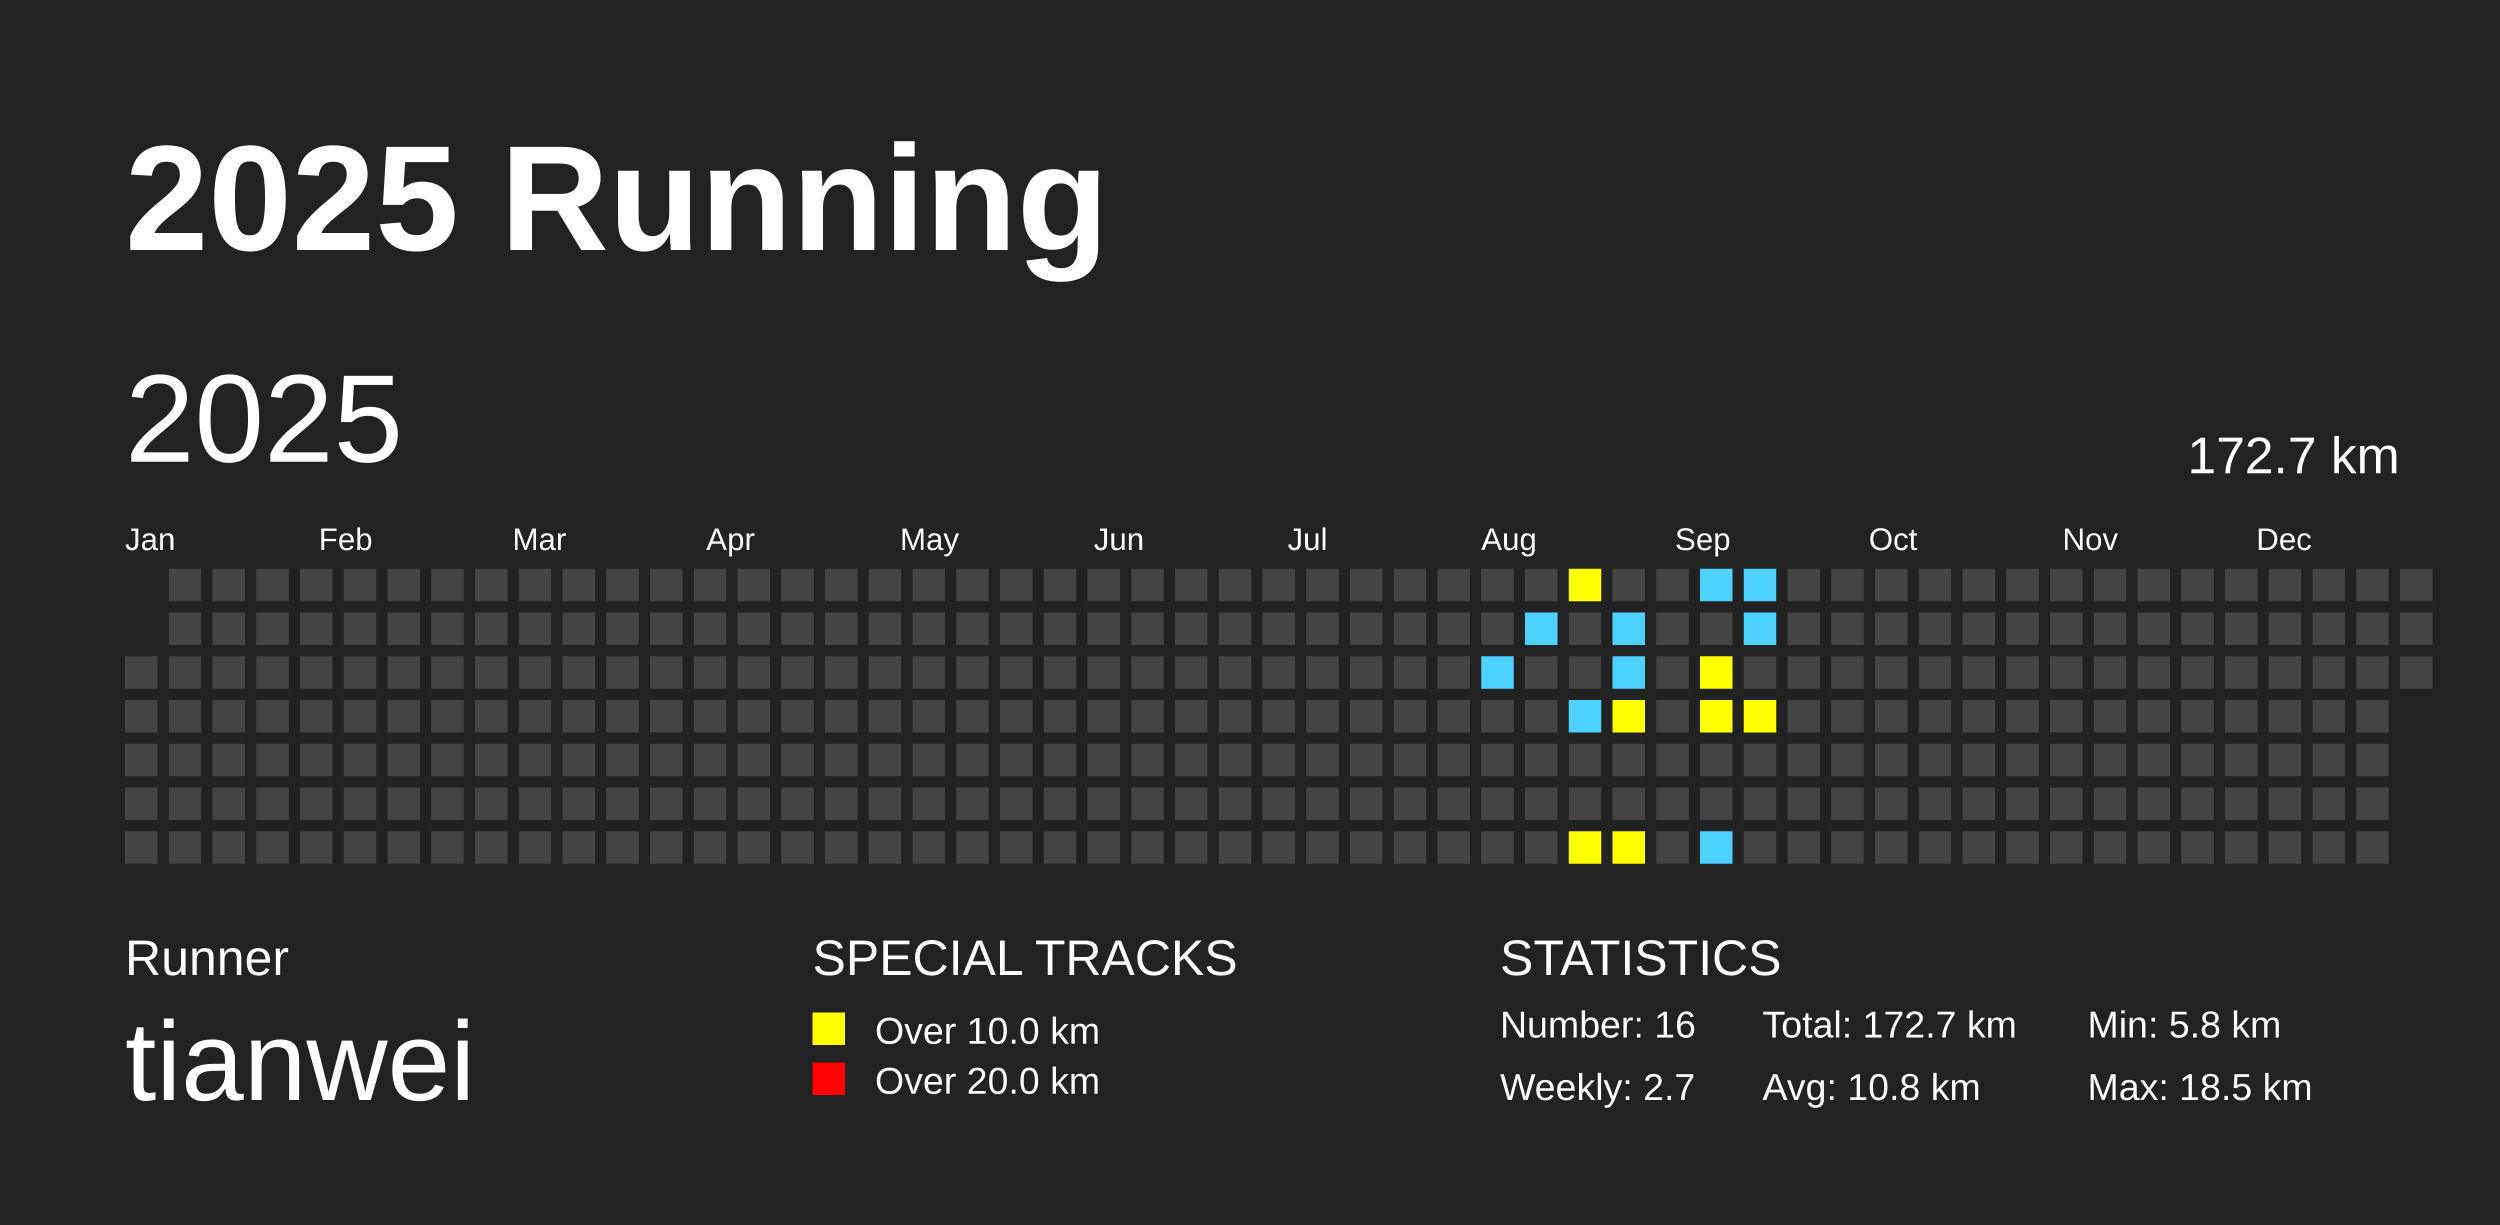
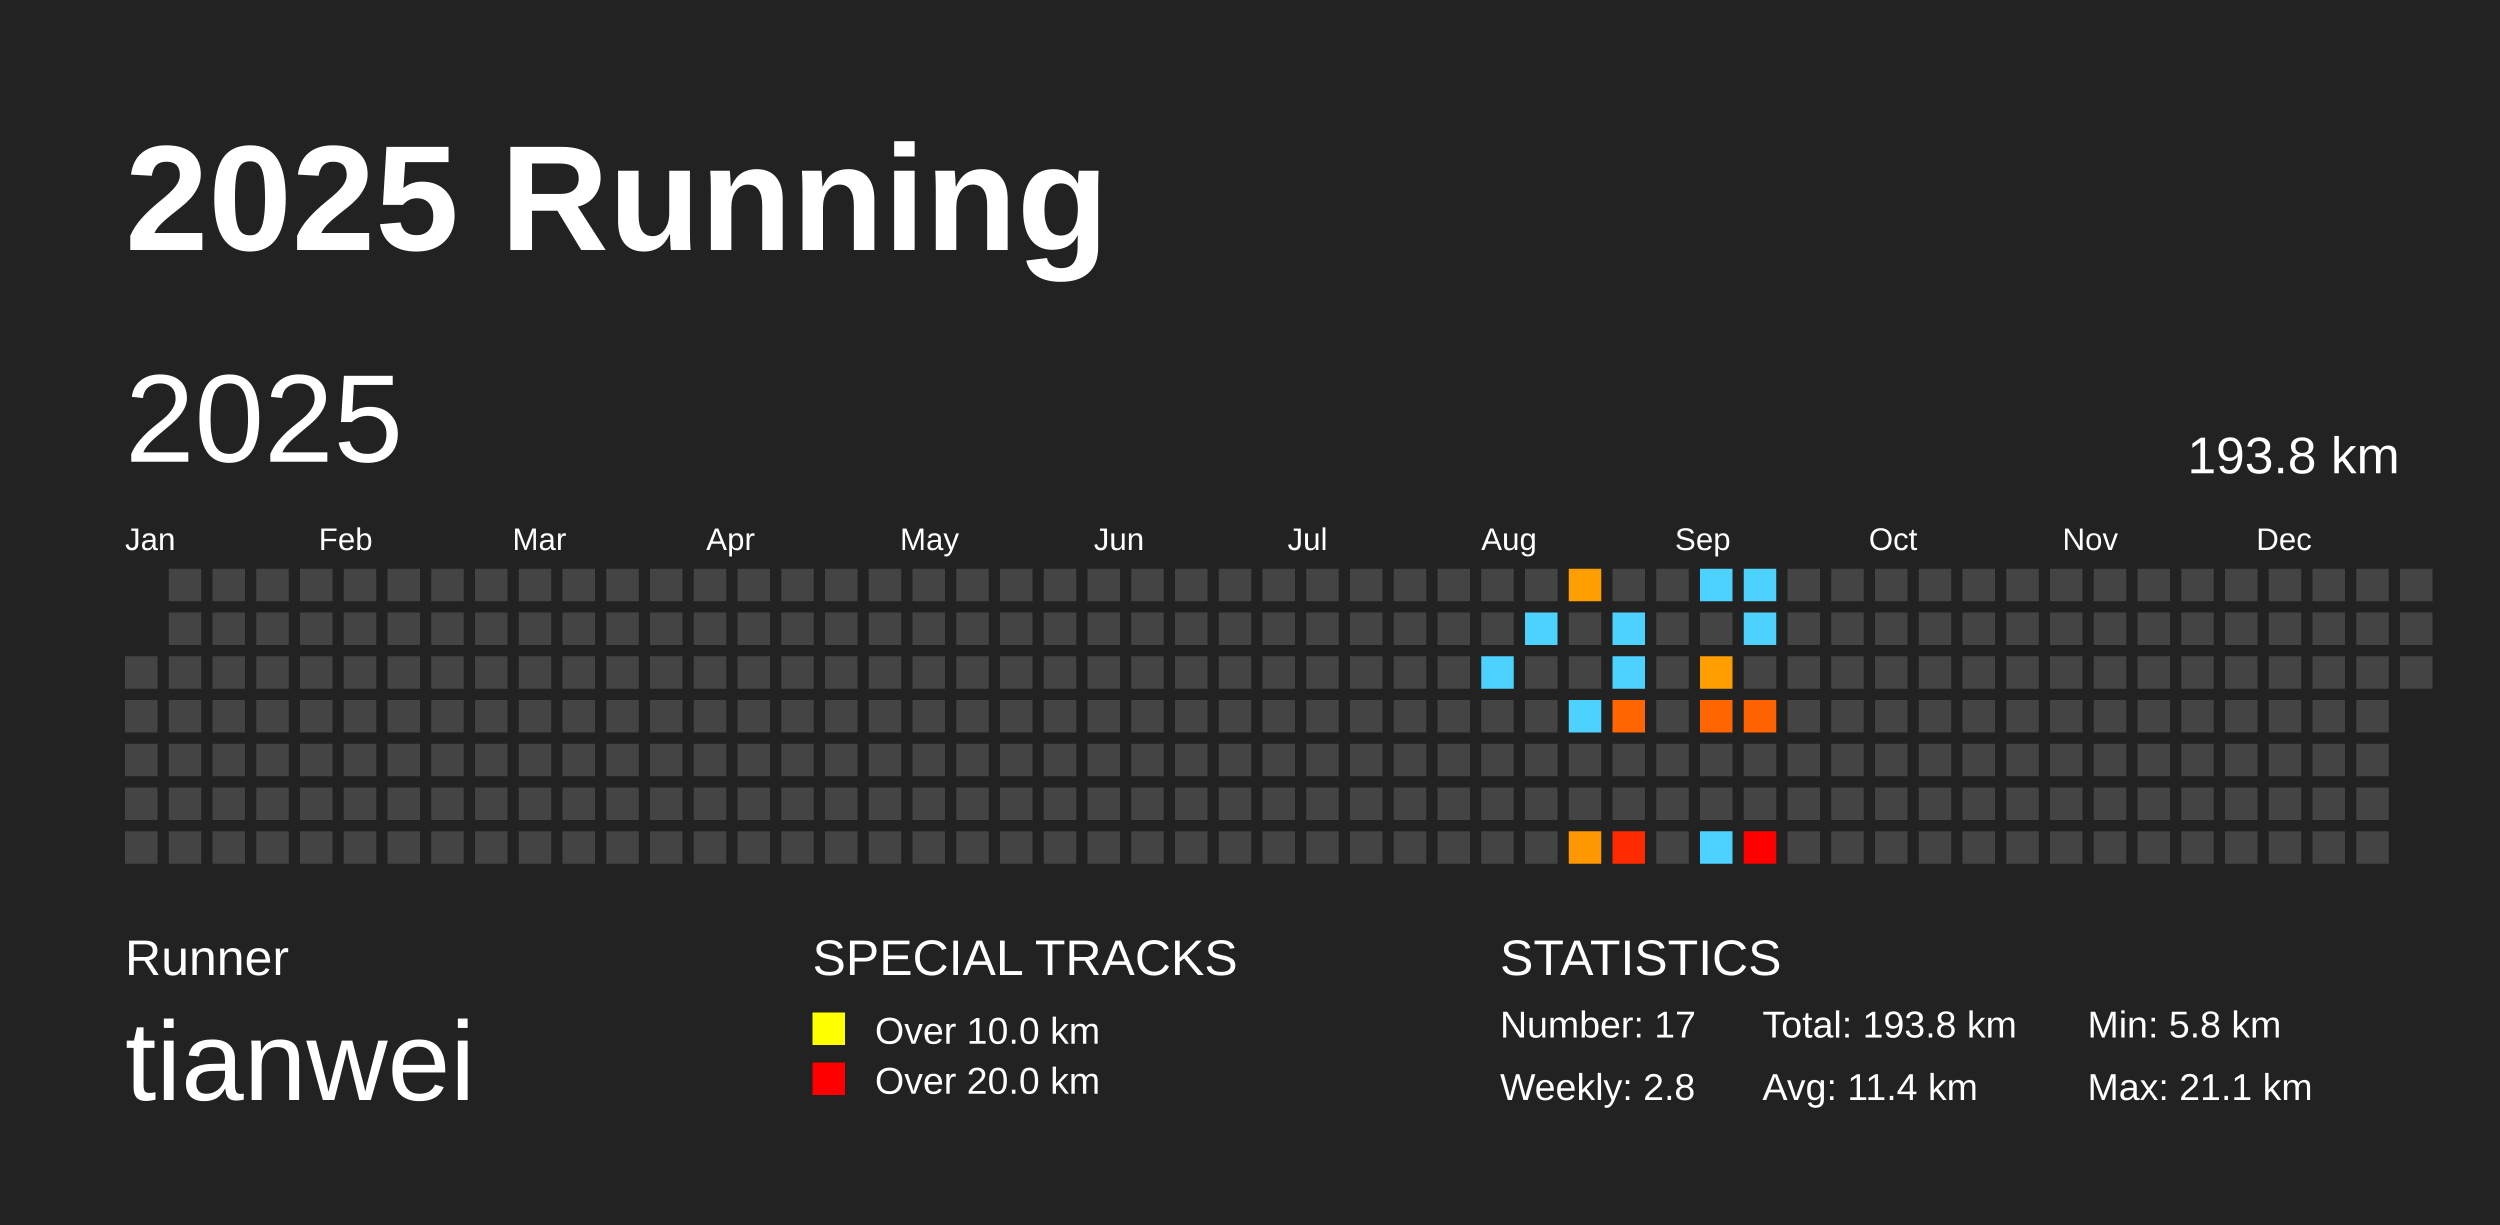
<svg xmlns="http://www.w3.org/2000/svg" baseProfile="full" height="98mm" version="1.1" viewBox="0,0,200,98" width="200mm">
  <defs />
  <rect fill="#222222" height="98" width="200" x="0" y="0" />
  <text fill="#FFFFFF" style="font-size:12px; font-family:Arial; font-weight:bold;" x="10" y="20">2025 Running</text>
  <text fill="#FFFFFF" style="font-size:4px; font-family:Arial" x="10" y="78">Runner</text>
  <text fill="#FFFFFF" style="font-size:9px; font-family:Arial" x="10" y="88">tianwei</text>
  <text fill="#FFFFFF" style="font-size:4px; font-family:Arial" x="65" y="78">SPECIAL TRACKS</text>
  <rect fill="yellow" height="2.6" width="2.6" x="65" y="81" />
  <text fill="#FFFFFF" style="font-size:3px; font-family:Arial" x="70" y="83.5">Over 10.0 km</text>
  <rect fill="red" height="2.6" width="2.6" x="65" y="85" />
  <text fill="#FFFFFF" style="font-size:3px; font-family:Arial" x="70" y="87.5">Over 20.0 km</text>
  <text fill="#FFFFFF" style="font-size:4px; font-family:Arial" x="120" y="78">STATISTICS</text>
-   <text fill="#FFFFFF" style="font-size:3px; font-family:Arial" x="120" y="83">Number: 16</text>
-   <text fill="#FFFFFF" style="font-size:3px; font-family:Arial" x="120" y="88">Weekly: 2.7</text>
-   <text fill="#FFFFFF" style="font-size:3px; font-family:Arial" x="141" y="83">Total: 172.7 km</text>
-   <text fill="#FFFFFF" style="font-size:3px; font-family:Arial" x="141" y="88">Avg: 10.8 km</text>
+   <text fill="#FFFFFF" style="font-size:3px; font-family:Arial" x="120" y="83">Number: 17</text>
+   <text fill="#FFFFFF" style="font-size:3px; font-family:Arial" x="120" y="88">Weekly: 2.8</text>
+   <text fill="#FFFFFF" style="font-size:3px; font-family:Arial" x="141" y="83">Total: 193.8 km</text>
+   <text fill="#FFFFFF" style="font-size:3px; font-family:Arial" x="141" y="88">Avg: 11.4 km</text>
  <text fill="#FFFFFF" style="font-size:3px; font-family:Arial" x="167" y="83">Min: 5.8 km</text>
-   <text fill="#FFFFFF" style="font-size:3px; font-family:Arial" x="167" y="88">Max: 18.5 km</text>
+   <text fill="#FFFFFF" style="font-size:3px; font-family:Arial" x="167" y="88">Max: 21.1 km</text>
  <text dominant-baseline="hanging" fill="#FFFFFF" style="font-size:10.0px; font-family:Arial;" x="10" y="30">2025</text>
-   <text dominant-baseline="hanging" fill="#FFFFFF" style="font-size:4.125px; font-family:Arial;" x="175" y="35">172.7 km</text>
+   <text dominant-baseline="hanging" fill="#FFFFFF" style="font-size:4.125px; font-family:Arial;" x="175" y="35">193.8 km</text>
  <text fill="#FFFFFF" style="font-size:2.5px; font-family:Arial" x="10.0" y="44">Jan</text>
  <text fill="#FFFFFF" style="font-size:2.5px; font-family:Arial" x="25.5" y="44">Feb</text>
  <text fill="#FFFFFF" style="font-size:2.5px; font-family:Arial" x="41.0" y="44">Mar</text>
  <text fill="#FFFFFF" style="font-size:2.5px; font-family:Arial" x="56.5" y="44">Apr</text>
  <text fill="#FFFFFF" style="font-size:2.5px; font-family:Arial" x="72.0" y="44">May</text>
  <text fill="#FFFFFF" style="font-size:2.5px; font-family:Arial" x="87.5" y="44">Jun</text>
  <text fill="#FFFFFF" style="font-size:2.5px; font-family:Arial" x="103.0" y="44">Jul</text>
  <text fill="#FFFFFF" style="font-size:2.5px; font-family:Arial" x="118.5" y="44">Aug</text>
  <text fill="#FFFFFF" style="font-size:2.5px; font-family:Arial" x="134.0" y="44">Sep</text>
  <text fill="#FFFFFF" style="font-size:2.5px; font-family:Arial" x="149.5" y="44">Oct</text>
  <text fill="#FFFFFF" style="font-size:2.5px; font-family:Arial" x="165.0" y="44">Nov</text>
  <text fill="#FFFFFF" style="font-size:2.5px; font-family:Arial" x="180.5" y="44">Dec</text>
  <rect fill="#444444" height="2.6" width="2.6" x="10.0" y="52.5" />
  <rect fill="#444444" height="2.6" width="2.6" x="10.0" y="56.0" />
  <rect fill="#444444" height="2.6" width="2.6" x="10.0" y="59.5" />
  <rect fill="#444444" height="2.6" width="2.6" x="10.0" y="63.0" />
  <rect fill="#444444" height="2.6" width="2.6" x="10.0" y="66.5" />
  <rect fill="#444444" height="2.6" width="2.6" x="13.5" y="45.5" />
  <rect fill="#444444" height="2.6" width="2.6" x="13.5" y="49.0" />
  <rect fill="#444444" height="2.6" width="2.6" x="13.5" y="52.5" />
  <rect fill="#444444" height="2.6" width="2.6" x="13.5" y="56.0" />
  <rect fill="#444444" height="2.6" width="2.6" x="13.5" y="59.5" />
  <rect fill="#444444" height="2.6" width="2.6" x="13.5" y="63.0" />
  <rect fill="#444444" height="2.6" width="2.6" x="13.5" y="66.5" />
  <rect fill="#444444" height="2.6" width="2.6" x="17.0" y="45.5" />
  <rect fill="#444444" height="2.6" width="2.6" x="17.0" y="49.0" />
  <rect fill="#444444" height="2.6" width="2.6" x="17.0" y="52.5" />
  <rect fill="#444444" height="2.6" width="2.6" x="17.0" y="56.0" />
  <rect fill="#444444" height="2.6" width="2.6" x="17.0" y="59.5" />
  <rect fill="#444444" height="2.6" width="2.6" x="17.0" y="63.0" />
  <rect fill="#444444" height="2.6" width="2.6" x="17.0" y="66.5" />
  <rect fill="#444444" height="2.6" width="2.6" x="20.5" y="45.5" />
  <rect fill="#444444" height="2.6" width="2.6" x="20.5" y="49.0" />
  <rect fill="#444444" height="2.6" width="2.6" x="20.5" y="52.5" />
  <rect fill="#444444" height="2.6" width="2.6" x="20.5" y="56.0" />
  <rect fill="#444444" height="2.6" width="2.6" x="20.5" y="59.5" />
  <rect fill="#444444" height="2.6" width="2.6" x="20.5" y="63.0" />
  <rect fill="#444444" height="2.6" width="2.6" x="20.5" y="66.5" />
  <rect fill="#444444" height="2.6" width="2.6" x="24.0" y="45.5" />
  <rect fill="#444444" height="2.6" width="2.6" x="24.0" y="49.0" />
  <rect fill="#444444" height="2.6" width="2.6" x="24.0" y="52.5" />
  <rect fill="#444444" height="2.6" width="2.6" x="24.0" y="56.0" />
  <rect fill="#444444" height="2.6" width="2.6" x="24.0" y="59.5" />
  <rect fill="#444444" height="2.6" width="2.6" x="24.0" y="63.0" />
  <rect fill="#444444" height="2.6" width="2.6" x="24.0" y="66.5" />
  <rect fill="#444444" height="2.6" width="2.6" x="27.5" y="45.5" />
  <rect fill="#444444" height="2.6" width="2.6" x="27.5" y="49.0" />
  <rect fill="#444444" height="2.6" width="2.6" x="27.5" y="52.5" />
  <rect fill="#444444" height="2.6" width="2.6" x="27.5" y="56.0" />
  <rect fill="#444444" height="2.6" width="2.6" x="27.5" y="59.5" />
  <rect fill="#444444" height="2.6" width="2.6" x="27.5" y="63.0" />
  <rect fill="#444444" height="2.6" width="2.6" x="27.5" y="66.5" />
  <rect fill="#444444" height="2.6" width="2.6" x="31.0" y="45.5" />
  <rect fill="#444444" height="2.6" width="2.6" x="31.0" y="49.0" />
  <rect fill="#444444" height="2.6" width="2.6" x="31.0" y="52.5" />
  <rect fill="#444444" height="2.6" width="2.6" x="31.0" y="56.0" />
  <rect fill="#444444" height="2.6" width="2.6" x="31.0" y="59.5" />
  <rect fill="#444444" height="2.6" width="2.6" x="31.0" y="63.0" />
  <rect fill="#444444" height="2.6" width="2.6" x="31.0" y="66.5" />
  <rect fill="#444444" height="2.6" width="2.6" x="34.5" y="45.5" />
  <rect fill="#444444" height="2.6" width="2.6" x="34.5" y="49.0" />
  <rect fill="#444444" height="2.6" width="2.6" x="34.5" y="52.5" />
  <rect fill="#444444" height="2.6" width="2.6" x="34.5" y="56.0" />
  <rect fill="#444444" height="2.6" width="2.6" x="34.5" y="59.5" />
  <rect fill="#444444" height="2.6" width="2.6" x="34.5" y="63.0" />
  <rect fill="#444444" height="2.6" width="2.6" x="34.5" y="66.5" />
  <rect fill="#444444" height="2.6" width="2.6" x="38.0" y="45.5" />
  <rect fill="#444444" height="2.6" width="2.6" x="38.0" y="49.0" />
  <rect fill="#444444" height="2.6" width="2.6" x="38.0" y="52.5" />
  <rect fill="#444444" height="2.6" width="2.6" x="38.0" y="56.0" />
  <rect fill="#444444" height="2.6" width="2.6" x="38.0" y="59.5" />
  <rect fill="#444444" height="2.6" width="2.6" x="38.0" y="63.0" />
  <rect fill="#444444" height="2.6" width="2.6" x="38.0" y="66.5" />
  <rect fill="#444444" height="2.6" width="2.6" x="41.5" y="45.5" />
  <rect fill="#444444" height="2.6" width="2.6" x="41.5" y="49.0" />
  <rect fill="#444444" height="2.6" width="2.6" x="41.5" y="52.5" />
  <rect fill="#444444" height="2.6" width="2.6" x="41.5" y="56.0" />
  <rect fill="#444444" height="2.6" width="2.6" x="41.5" y="59.5" />
  <rect fill="#444444" height="2.6" width="2.6" x="41.5" y="63.0" />
  <rect fill="#444444" height="2.6" width="2.6" x="41.5" y="66.5" />
  <rect fill="#444444" height="2.6" width="2.6" x="45.0" y="45.5" />
  <rect fill="#444444" height="2.6" width="2.6" x="45.0" y="49.0" />
  <rect fill="#444444" height="2.6" width="2.6" x="45.0" y="52.5" />
  <rect fill="#444444" height="2.6" width="2.6" x="45.0" y="56.0" />
  <rect fill="#444444" height="2.6" width="2.6" x="45.0" y="59.5" />
  <rect fill="#444444" height="2.6" width="2.6" x="45.0" y="63.0" />
  <rect fill="#444444" height="2.6" width="2.6" x="45.0" y="66.5" />
  <rect fill="#444444" height="2.6" width="2.6" x="48.5" y="45.5" />
  <rect fill="#444444" height="2.6" width="2.6" x="48.5" y="49.0" />
  <rect fill="#444444" height="2.6" width="2.6" x="48.5" y="52.5" />
  <rect fill="#444444" height="2.6" width="2.6" x="48.5" y="56.0" />
  <rect fill="#444444" height="2.6" width="2.6" x="48.5" y="59.5" />
  <rect fill="#444444" height="2.6" width="2.6" x="48.5" y="63.0" />
  <rect fill="#444444" height="2.6" width="2.6" x="48.5" y="66.5" />
  <rect fill="#444444" height="2.6" width="2.6" x="52.0" y="45.5" />
  <rect fill="#444444" height="2.6" width="2.6" x="52.0" y="49.0" />
  <rect fill="#444444" height="2.6" width="2.6" x="52.0" y="52.5" />
  <rect fill="#444444" height="2.6" width="2.6" x="52.0" y="56.0" />
  <rect fill="#444444" height="2.6" width="2.6" x="52.0" y="59.5" />
  <rect fill="#444444" height="2.6" width="2.6" x="52.0" y="63.0" />
  <rect fill="#444444" height="2.6" width="2.6" x="52.0" y="66.5" />
  <rect fill="#444444" height="2.6" width="2.6" x="55.5" y="45.5" />
  <rect fill="#444444" height="2.6" width="2.6" x="55.5" y="49.0" />
  <rect fill="#444444" height="2.6" width="2.6" x="55.5" y="52.5" />
  <rect fill="#444444" height="2.6" width="2.6" x="55.5" y="56.0" />
  <rect fill="#444444" height="2.6" width="2.6" x="55.5" y="59.5" />
  <rect fill="#444444" height="2.6" width="2.6" x="55.5" y="63.0" />
  <rect fill="#444444" height="2.6" width="2.6" x="55.5" y="66.5" />
  <rect fill="#444444" height="2.6" width="2.6" x="59.0" y="45.5" />
  <rect fill="#444444" height="2.6" width="2.6" x="59.0" y="49.0" />
  <rect fill="#444444" height="2.6" width="2.6" x="59.0" y="52.5" />
  <rect fill="#444444" height="2.6" width="2.6" x="59.0" y="56.0" />
  <rect fill="#444444" height="2.6" width="2.6" x="59.0" y="59.5" />
  <rect fill="#444444" height="2.6" width="2.6" x="59.0" y="63.0" />
  <rect fill="#444444" height="2.6" width="2.6" x="59.0" y="66.5" />
  <rect fill="#444444" height="2.6" width="2.6" x="62.5" y="45.5" />
  <rect fill="#444444" height="2.6" width="2.6" x="62.5" y="49.0" />
  <rect fill="#444444" height="2.6" width="2.6" x="62.5" y="52.5" />
  <rect fill="#444444" height="2.6" width="2.6" x="62.5" y="56.0" />
  <rect fill="#444444" height="2.6" width="2.6" x="62.5" y="59.5" />
  <rect fill="#444444" height="2.6" width="2.6" x="62.5" y="63.0" />
  <rect fill="#444444" height="2.6" width="2.6" x="62.5" y="66.5" />
  <rect fill="#444444" height="2.6" width="2.6" x="66.0" y="45.5" />
  <rect fill="#444444" height="2.6" width="2.6" x="66.0" y="49.0" />
  <rect fill="#444444" height="2.6" width="2.6" x="66.0" y="52.5" />
  <rect fill="#444444" height="2.6" width="2.6" x="66.0" y="56.0" />
  <rect fill="#444444" height="2.6" width="2.6" x="66.0" y="59.5" />
  <rect fill="#444444" height="2.6" width="2.6" x="66.0" y="63.0" />
  <rect fill="#444444" height="2.6" width="2.6" x="66.0" y="66.5" />
  <rect fill="#444444" height="2.6" width="2.6" x="69.5" y="45.5" />
  <rect fill="#444444" height="2.6" width="2.6" x="69.5" y="49.0" />
  <rect fill="#444444" height="2.6" width="2.6" x="69.5" y="52.5" />
  <rect fill="#444444" height="2.6" width="2.6" x="69.5" y="56.0" />
  <rect fill="#444444" height="2.6" width="2.6" x="69.5" y="59.5" />
  <rect fill="#444444" height="2.6" width="2.6" x="69.5" y="63.0" />
  <rect fill="#444444" height="2.6" width="2.6" x="69.5" y="66.5" />
  <rect fill="#444444" height="2.6" width="2.6" x="73.0" y="45.5" />
  <rect fill="#444444" height="2.6" width="2.6" x="73.0" y="49.0" />
  <rect fill="#444444" height="2.6" width="2.6" x="73.0" y="52.5" />
  <rect fill="#444444" height="2.6" width="2.6" x="73.0" y="56.0" />
  <rect fill="#444444" height="2.6" width="2.6" x="73.0" y="59.5" />
  <rect fill="#444444" height="2.6" width="2.6" x="73.0" y="63.0" />
  <rect fill="#444444" height="2.6" width="2.6" x="73.0" y="66.5" />
  <rect fill="#444444" height="2.6" width="2.6" x="76.5" y="45.5" />
  <rect fill="#444444" height="2.6" width="2.6" x="76.5" y="49.0" />
  <rect fill="#444444" height="2.6" width="2.6" x="76.5" y="52.5" />
  <rect fill="#444444" height="2.6" width="2.6" x="76.5" y="56.0" />
  <rect fill="#444444" height="2.6" width="2.6" x="76.5" y="59.5" />
  <rect fill="#444444" height="2.6" width="2.6" x="76.5" y="63.0" />
  <rect fill="#444444" height="2.6" width="2.6" x="76.5" y="66.5" />
  <rect fill="#444444" height="2.6" width="2.6" x="80.0" y="45.5" />
  <rect fill="#444444" height="2.6" width="2.6" x="80.0" y="49.0" />
  <rect fill="#444444" height="2.6" width="2.6" x="80.0" y="52.5" />
  <rect fill="#444444" height="2.6" width="2.6" x="80.0" y="56.0" />
  <rect fill="#444444" height="2.6" width="2.6" x="80.0" y="59.5" />
  <rect fill="#444444" height="2.6" width="2.6" x="80.0" y="63.0" />
  <rect fill="#444444" height="2.6" width="2.6" x="80.0" y="66.5" />
  <rect fill="#444444" height="2.6" width="2.6" x="83.5" y="45.5" />
  <rect fill="#444444" height="2.6" width="2.6" x="83.5" y="49.0" />
  <rect fill="#444444" height="2.6" width="2.6" x="83.5" y="52.5" />
  <rect fill="#444444" height="2.6" width="2.6" x="83.5" y="56.0" />
  <rect fill="#444444" height="2.6" width="2.6" x="83.5" y="59.5" />
  <rect fill="#444444" height="2.6" width="2.6" x="83.5" y="63.0" />
  <rect fill="#444444" height="2.6" width="2.6" x="83.5" y="66.5" />
  <rect fill="#444444" height="2.6" width="2.6" x="87.0" y="45.5" />
  <rect fill="#444444" height="2.6" width="2.6" x="87.0" y="49.0" />
  <rect fill="#444444" height="2.6" width="2.6" x="87.0" y="52.5" />
  <rect fill="#444444" height="2.6" width="2.6" x="87.0" y="56.0" />
  <rect fill="#444444" height="2.6" width="2.6" x="87.0" y="59.5" />
  <rect fill="#444444" height="2.6" width="2.6" x="87.0" y="63.0" />
  <rect fill="#444444" height="2.6" width="2.6" x="87.0" y="66.5" />
  <rect fill="#444444" height="2.6" width="2.6" x="90.5" y="45.5" />
  <rect fill="#444444" height="2.6" width="2.6" x="90.5" y="49.0" />
  <rect fill="#444444" height="2.6" width="2.6" x="90.5" y="52.5" />
  <rect fill="#444444" height="2.6" width="2.6" x="90.5" y="56.0" />
  <rect fill="#444444" height="2.6" width="2.6" x="90.5" y="59.5" />
  <rect fill="#444444" height="2.6" width="2.6" x="90.5" y="63.0" />
  <rect fill="#444444" height="2.6" width="2.6" x="90.5" y="66.5" />
  <rect fill="#444444" height="2.6" width="2.6" x="94.0" y="45.5" />
  <rect fill="#444444" height="2.6" width="2.6" x="94.0" y="49.0" />
  <rect fill="#444444" height="2.6" width="2.6" x="94.0" y="52.5" />
  <rect fill="#444444" height="2.6" width="2.6" x="94.0" y="56.0" />
  <rect fill="#444444" height="2.6" width="2.6" x="94.0" y="59.5" />
  <rect fill="#444444" height="2.6" width="2.6" x="94.0" y="63.0" />
  <rect fill="#444444" height="2.6" width="2.6" x="94.0" y="66.5" />
  <rect fill="#444444" height="2.6" width="2.6" x="97.5" y="45.5" />
  <rect fill="#444444" height="2.6" width="2.6" x="97.5" y="49.0" />
  <rect fill="#444444" height="2.6" width="2.6" x="97.5" y="52.5" />
  <rect fill="#444444" height="2.6" width="2.6" x="97.5" y="56.0" />
  <rect fill="#444444" height="2.6" width="2.6" x="97.5" y="59.5" />
  <rect fill="#444444" height="2.6" width="2.6" x="97.5" y="63.0" />
  <rect fill="#444444" height="2.6" width="2.6" x="97.5" y="66.5" />
  <rect fill="#444444" height="2.6" width="2.6" x="101.0" y="45.5" />
  <rect fill="#444444" height="2.6" width="2.6" x="101.0" y="49.0" />
  <rect fill="#444444" height="2.6" width="2.6" x="101.0" y="52.5" />
  <rect fill="#444444" height="2.6" width="2.6" x="101.0" y="56.0" />
  <rect fill="#444444" height="2.6" width="2.6" x="101.0" y="59.5" />
  <rect fill="#444444" height="2.6" width="2.6" x="101.0" y="63.0" />
  <rect fill="#444444" height="2.6" width="2.6" x="101.0" y="66.5" />
  <rect fill="#444444" height="2.6" width="2.6" x="104.5" y="45.5" />
  <rect fill="#444444" height="2.6" width="2.6" x="104.5" y="49.0" />
  <rect fill="#444444" height="2.6" width="2.6" x="104.5" y="52.5" />
  <rect fill="#444444" height="2.6" width="2.6" x="104.5" y="56.0" />
  <rect fill="#444444" height="2.6" width="2.6" x="104.5" y="59.5" />
  <rect fill="#444444" height="2.6" width="2.6" x="104.5" y="63.0" />
  <rect fill="#444444" height="2.6" width="2.6" x="104.5" y="66.5" />
  <rect fill="#444444" height="2.6" width="2.6" x="108.0" y="45.5" />
  <rect fill="#444444" height="2.6" width="2.6" x="108.0" y="49.0" />
  <rect fill="#444444" height="2.6" width="2.6" x="108.0" y="52.5" />
  <rect fill="#444444" height="2.6" width="2.6" x="108.0" y="56.0" />
  <rect fill="#444444" height="2.6" width="2.6" x="108.0" y="59.5" />
  <rect fill="#444444" height="2.6" width="2.6" x="108.0" y="63.0" />
  <rect fill="#444444" height="2.6" width="2.6" x="108.0" y="66.5" />
  <rect fill="#444444" height="2.6" width="2.6" x="111.5" y="45.5" />
  <rect fill="#444444" height="2.6" width="2.6" x="111.5" y="49.0" />
  <rect fill="#444444" height="2.6" width="2.6" x="111.5" y="52.5" />
  <rect fill="#444444" height="2.6" width="2.6" x="111.5" y="56.0" />
  <rect fill="#444444" height="2.6" width="2.6" x="111.5" y="59.5" />
  <rect fill="#444444" height="2.6" width="2.6" x="111.5" y="63.0" />
  <rect fill="#444444" height="2.6" width="2.6" x="111.5" y="66.5" />
  <rect fill="#444444" height="2.6" width="2.6" x="115.0" y="45.5" />
  <rect fill="#444444" height="2.6" width="2.6" x="115.0" y="49.0" />
  <rect fill="#444444" height="2.6" width="2.6" x="115.0" y="52.5" />
  <rect fill="#444444" height="2.6" width="2.6" x="115.0" y="56.0" />
  <rect fill="#444444" height="2.6" width="2.6" x="115.0" y="59.5" />
  <rect fill="#444444" height="2.6" width="2.6" x="115.0" y="63.0" />
  <rect fill="#444444" height="2.6" width="2.6" x="115.0" y="66.5" />
  <rect fill="#444444" height="2.6" width="2.6" x="118.5" y="45.5" />
  <rect fill="#444444" height="2.6" width="2.6" x="118.5" y="49.0" />
-   <rect fill="#4DD2FF" height="2.6" width="2.6" x="118.5" y="52.5" />
+   <rect fill="#4dd2ff" height="2.6" width="2.6" x="118.5" y="52.5" />
  <rect fill="#444444" height="2.6" width="2.6" x="118.5" y="56.0" />
  <rect fill="#444444" height="2.6" width="2.6" x="118.5" y="59.5" />
  <rect fill="#444444" height="2.6" width="2.6" x="118.5" y="63.0" />
  <rect fill="#444444" height="2.6" width="2.6" x="118.5" y="66.5" />
  <rect fill="#444444" height="2.6" width="2.6" x="122.0" y="45.5" />
-   <rect fill="#4DD2FF" height="2.6" width="2.6" x="122.0" y="49.0" />
+   <rect fill="#4dd2ff" height="2.6" width="2.6" x="122.0" y="49.0" />
  <rect fill="#444444" height="2.6" width="2.6" x="122.0" y="52.5" />
  <rect fill="#444444" height="2.6" width="2.6" x="122.0" y="56.0" />
  <rect fill="#444444" height="2.6" width="2.6" x="122.0" y="59.5" />
  <rect fill="#444444" height="2.6" width="2.6" x="122.0" y="63.0" />
  <rect fill="#444444" height="2.6" width="2.6" x="122.0" y="66.5" />
-   <rect fill="yellow" height="2.6" width="2.6" x="125.5" y="45.5" />
+   <rect fill="#ff9e00" height="2.6" width="2.6" x="125.5" y="45.5" />
  <rect fill="#444444" height="2.6" width="2.6" x="125.5" y="49.0" />
  <rect fill="#444444" height="2.6" width="2.6" x="125.5" y="52.5" />
-   <rect fill="#4DD2FF" height="2.6" width="2.6" x="125.5" y="56.0" />
+   <rect fill="#4dd2ff" height="2.6" width="2.6" x="125.5" y="56.0" />
  <rect fill="#444444" height="2.6" width="2.6" x="125.5" y="59.5" />
  <rect fill="#444444" height="2.6" width="2.6" x="125.5" y="63.0" />
-   <rect fill="yellow" height="2.6" width="2.6" x="125.5" y="66.5" />
+   <rect fill="#ff9700" height="2.6" width="2.6" x="125.5" y="66.5" />
  <rect fill="#444444" height="2.6" width="2.6" x="129.0" y="45.5" />
-   <rect fill="#4DD2FF" height="2.6" width="2.6" x="129.0" y="49.0" />
-   <rect fill="#4DD2FF" height="2.6" width="2.6" x="129.0" y="52.5" />
-   <rect fill="yellow" height="2.6" width="2.6" x="129.0" y="56.0" />
+   <rect fill="#4dd2ff" height="2.6" width="2.6" x="129.0" y="49.0" />
+   <rect fill="#4dd2ff" height="2.6" width="2.6" x="129.0" y="52.5" />
+   <rect fill="#ff6500" height="2.6" width="2.6" x="129.0" y="56.0" />
  <rect fill="#444444" height="2.6" width="2.6" x="129.0" y="59.5" />
  <rect fill="#444444" height="2.6" width="2.6" x="129.0" y="63.0" />
-   <rect fill="yellow" height="2.6" width="2.6" x="129.0" y="66.5" />
+   <rect fill="#ff2b00" height="2.6" width="2.6" x="129.0" y="66.5" />
  <rect fill="#444444" height="2.6" width="2.6" x="132.5" y="45.5" />
  <rect fill="#444444" height="2.6" width="2.6" x="132.5" y="49.0" />
  <rect fill="#444444" height="2.6" width="2.6" x="132.5" y="52.5" />
  <rect fill="#444444" height="2.6" width="2.6" x="132.5" y="56.0" />
  <rect fill="#444444" height="2.6" width="2.6" x="132.5" y="59.5" />
  <rect fill="#444444" height="2.6" width="2.6" x="132.5" y="63.0" />
  <rect fill="#444444" height="2.6" width="2.6" x="132.5" y="66.5" />
-   <rect fill="#4DD2FF" height="2.6" width="2.6" x="136.0" y="45.5" />
+   <rect fill="#4dd2ff" height="2.6" width="2.6" x="136.0" y="45.5" />
  <rect fill="#444444" height="2.6" width="2.6" x="136.0" y="49.0" />
-   <rect fill="yellow" height="2.6" width="2.6" x="136.0" y="52.5" />
-   <rect fill="yellow" height="2.6" width="2.6" x="136.0" y="56.0" />
+   <rect fill="#ff9e00" height="2.6" width="2.6" x="136.0" y="52.5" />
+   <rect fill="#ff6500" height="2.6" width="2.6" x="136.0" y="56.0" />
  <rect fill="#444444" height="2.6" width="2.6" x="136.0" y="59.5" />
  <rect fill="#444444" height="2.6" width="2.6" x="136.0" y="63.0" />
-   <rect fill="#4DD2FF" height="2.6" width="2.6" x="136.0" y="66.5" />
-   <rect fill="#4DD2FF" height="2.6" width="2.6" x="139.5" y="45.5" />
-   <rect fill="#4DD2FF" height="2.6" width="2.6" x="139.5" y="49.0" />
+   <rect fill="#4dd2ff" height="2.6" width="2.6" x="136.0" y="66.5" />
+   <rect fill="#4dd2ff" height="2.6" width="2.6" x="139.5" y="45.5" />
+   <rect fill="#4dd2ff" height="2.6" width="2.6" x="139.5" y="49.0" />
  <rect fill="#444444" height="2.6" width="2.6" x="139.5" y="52.5" />
-   <rect fill="yellow" height="2.6" width="2.6" x="139.5" y="56.0" />
+   <rect fill="#ff6200" height="2.6" width="2.6" x="139.5" y="56.0" />
  <rect fill="#444444" height="2.6" width="2.6" x="139.5" y="59.5" />
  <rect fill="#444444" height="2.6" width="2.6" x="139.5" y="63.0" />
-   <rect fill="#444444" height="2.6" width="2.6" x="139.5" y="66.5" />
+   <rect fill="red" height="2.6" width="2.6" x="139.5" y="66.5" />
  <rect fill="#444444" height="2.6" width="2.6" x="143.0" y="45.5" />
  <rect fill="#444444" height="2.6" width="2.6" x="143.0" y="49.0" />
  <rect fill="#444444" height="2.6" width="2.6" x="143.0" y="52.5" />
  <rect fill="#444444" height="2.6" width="2.6" x="143.0" y="56.0" />
  <rect fill="#444444" height="2.6" width="2.6" x="143.0" y="59.5" />
  <rect fill="#444444" height="2.6" width="2.6" x="143.0" y="63.0" />
  <rect fill="#444444" height="2.6" width="2.6" x="143.0" y="66.5" />
  <rect fill="#444444" height="2.6" width="2.6" x="146.5" y="45.5" />
  <rect fill="#444444" height="2.6" width="2.6" x="146.5" y="49.0" />
  <rect fill="#444444" height="2.6" width="2.6" x="146.5" y="52.5" />
  <rect fill="#444444" height="2.6" width="2.6" x="146.5" y="56.0" />
  <rect fill="#444444" height="2.6" width="2.6" x="146.5" y="59.5" />
  <rect fill="#444444" height="2.6" width="2.6" x="146.5" y="63.0" />
  <rect fill="#444444" height="2.6" width="2.6" x="146.5" y="66.5" />
  <rect fill="#444444" height="2.6" width="2.6" x="150.0" y="45.5" />
  <rect fill="#444444" height="2.6" width="2.6" x="150.0" y="49.0" />
  <rect fill="#444444" height="2.6" width="2.6" x="150.0" y="52.5" />
  <rect fill="#444444" height="2.6" width="2.6" x="150.0" y="56.0" />
  <rect fill="#444444" height="2.6" width="2.6" x="150.0" y="59.5" />
  <rect fill="#444444" height="2.6" width="2.6" x="150.0" y="63.0" />
  <rect fill="#444444" height="2.6" width="2.6" x="150.0" y="66.5" />
  <rect fill="#444444" height="2.6" width="2.6" x="153.5" y="45.5" />
  <rect fill="#444444" height="2.6" width="2.6" x="153.5" y="49.0" />
  <rect fill="#444444" height="2.6" width="2.6" x="153.5" y="52.5" />
  <rect fill="#444444" height="2.6" width="2.6" x="153.5" y="56.0" />
  <rect fill="#444444" height="2.6" width="2.6" x="153.5" y="59.5" />
  <rect fill="#444444" height="2.6" width="2.6" x="153.5" y="63.0" />
  <rect fill="#444444" height="2.6" width="2.6" x="153.5" y="66.5" />
  <rect fill="#444444" height="2.6" width="2.6" x="157.0" y="45.5" />
  <rect fill="#444444" height="2.6" width="2.6" x="157.0" y="49.0" />
  <rect fill="#444444" height="2.6" width="2.6" x="157.0" y="52.5" />
  <rect fill="#444444" height="2.6" width="2.6" x="157.0" y="56.0" />
  <rect fill="#444444" height="2.6" width="2.6" x="157.0" y="59.5" />
  <rect fill="#444444" height="2.6" width="2.6" x="157.0" y="63.0" />
  <rect fill="#444444" height="2.6" width="2.6" x="157.0" y="66.5" />
  <rect fill="#444444" height="2.6" width="2.6" x="160.5" y="45.5" />
  <rect fill="#444444" height="2.6" width="2.6" x="160.5" y="49.0" />
  <rect fill="#444444" height="2.6" width="2.6" x="160.5" y="52.5" />
  <rect fill="#444444" height="2.6" width="2.6" x="160.5" y="56.0" />
  <rect fill="#444444" height="2.6" width="2.6" x="160.5" y="59.5" />
  <rect fill="#444444" height="2.6" width="2.6" x="160.5" y="63.0" />
  <rect fill="#444444" height="2.6" width="2.6" x="160.5" y="66.5" />
  <rect fill="#444444" height="2.6" width="2.6" x="164.0" y="45.5" />
  <rect fill="#444444" height="2.6" width="2.6" x="164.0" y="49.0" />
  <rect fill="#444444" height="2.6" width="2.6" x="164.0" y="52.5" />
  <rect fill="#444444" height="2.6" width="2.6" x="164.0" y="56.0" />
  <rect fill="#444444" height="2.6" width="2.6" x="164.0" y="59.5" />
  <rect fill="#444444" height="2.6" width="2.6" x="164.0" y="63.0" />
  <rect fill="#444444" height="2.6" width="2.6" x="164.0" y="66.5" />
  <rect fill="#444444" height="2.6" width="2.6" x="167.5" y="45.5" />
  <rect fill="#444444" height="2.6" width="2.6" x="167.5" y="49.0" />
  <rect fill="#444444" height="2.6" width="2.6" x="167.5" y="52.5" />
  <rect fill="#444444" height="2.6" width="2.6" x="167.5" y="56.0" />
  <rect fill="#444444" height="2.6" width="2.6" x="167.5" y="59.5" />
  <rect fill="#444444" height="2.6" width="2.6" x="167.5" y="63.0" />
  <rect fill="#444444" height="2.6" width="2.6" x="167.5" y="66.5" />
  <rect fill="#444444" height="2.6" width="2.6" x="171.0" y="45.5" />
  <rect fill="#444444" height="2.6" width="2.6" x="171.0" y="49.0" />
  <rect fill="#444444" height="2.6" width="2.6" x="171.0" y="52.5" />
  <rect fill="#444444" height="2.6" width="2.6" x="171.0" y="56.0" />
  <rect fill="#444444" height="2.6" width="2.6" x="171.0" y="59.5" />
  <rect fill="#444444" height="2.6" width="2.6" x="171.0" y="63.0" />
  <rect fill="#444444" height="2.6" width="2.6" x="171.0" y="66.5" />
  <rect fill="#444444" height="2.6" width="2.6" x="174.5" y="45.5" />
  <rect fill="#444444" height="2.6" width="2.6" x="174.5" y="49.0" />
  <rect fill="#444444" height="2.6" width="2.6" x="174.5" y="52.5" />
  <rect fill="#444444" height="2.6" width="2.6" x="174.5" y="56.0" />
  <rect fill="#444444" height="2.6" width="2.6" x="174.5" y="59.5" />
  <rect fill="#444444" height="2.6" width="2.6" x="174.5" y="63.0" />
  <rect fill="#444444" height="2.6" width="2.6" x="174.5" y="66.5" />
  <rect fill="#444444" height="2.6" width="2.6" x="178.0" y="45.5" />
  <rect fill="#444444" height="2.6" width="2.6" x="178.0" y="49.0" />
  <rect fill="#444444" height="2.6" width="2.6" x="178.0" y="52.5" />
  <rect fill="#444444" height="2.6" width="2.6" x="178.0" y="56.0" />
  <rect fill="#444444" height="2.6" width="2.6" x="178.0" y="59.5" />
  <rect fill="#444444" height="2.6" width="2.6" x="178.0" y="63.0" />
  <rect fill="#444444" height="2.6" width="2.6" x="178.0" y="66.5" />
  <rect fill="#444444" height="2.6" width="2.6" x="181.5" y="45.5" />
  <rect fill="#444444" height="2.6" width="2.6" x="181.5" y="49.0" />
  <rect fill="#444444" height="2.6" width="2.6" x="181.5" y="52.5" />
  <rect fill="#444444" height="2.6" width="2.6" x="181.5" y="56.0" />
  <rect fill="#444444" height="2.6" width="2.6" x="181.5" y="59.5" />
  <rect fill="#444444" height="2.6" width="2.6" x="181.5" y="63.0" />
  <rect fill="#444444" height="2.6" width="2.6" x="181.5" y="66.5" />
  <rect fill="#444444" height="2.6" width="2.6" x="185.0" y="45.5" />
  <rect fill="#444444" height="2.6" width="2.6" x="185.0" y="49.0" />
  <rect fill="#444444" height="2.6" width="2.6" x="185.0" y="52.5" />
  <rect fill="#444444" height="2.6" width="2.6" x="185.0" y="56.0" />
  <rect fill="#444444" height="2.6" width="2.6" x="185.0" y="59.5" />
  <rect fill="#444444" height="2.6" width="2.6" x="185.0" y="63.0" />
  <rect fill="#444444" height="2.6" width="2.6" x="185.0" y="66.5" />
  <rect fill="#444444" height="2.6" width="2.6" x="188.5" y="45.5" />
  <rect fill="#444444" height="2.6" width="2.6" x="188.5" y="49.0" />
  <rect fill="#444444" height="2.6" width="2.6" x="188.5" y="52.5" />
  <rect fill="#444444" height="2.6" width="2.6" x="188.5" y="56.0" />
  <rect fill="#444444" height="2.6" width="2.6" x="188.5" y="59.5" />
  <rect fill="#444444" height="2.6" width="2.6" x="188.5" y="63.0" />
  <rect fill="#444444" height="2.6" width="2.6" x="188.5" y="66.5" />
  <rect fill="#444444" height="2.6" width="2.6" x="192.0" y="45.5" />
  <rect fill="#444444" height="2.6" width="2.6" x="192.0" y="49.0" />
  <rect fill="#444444" height="2.6" width="2.6" x="192.0" y="52.5" />
</svg>
